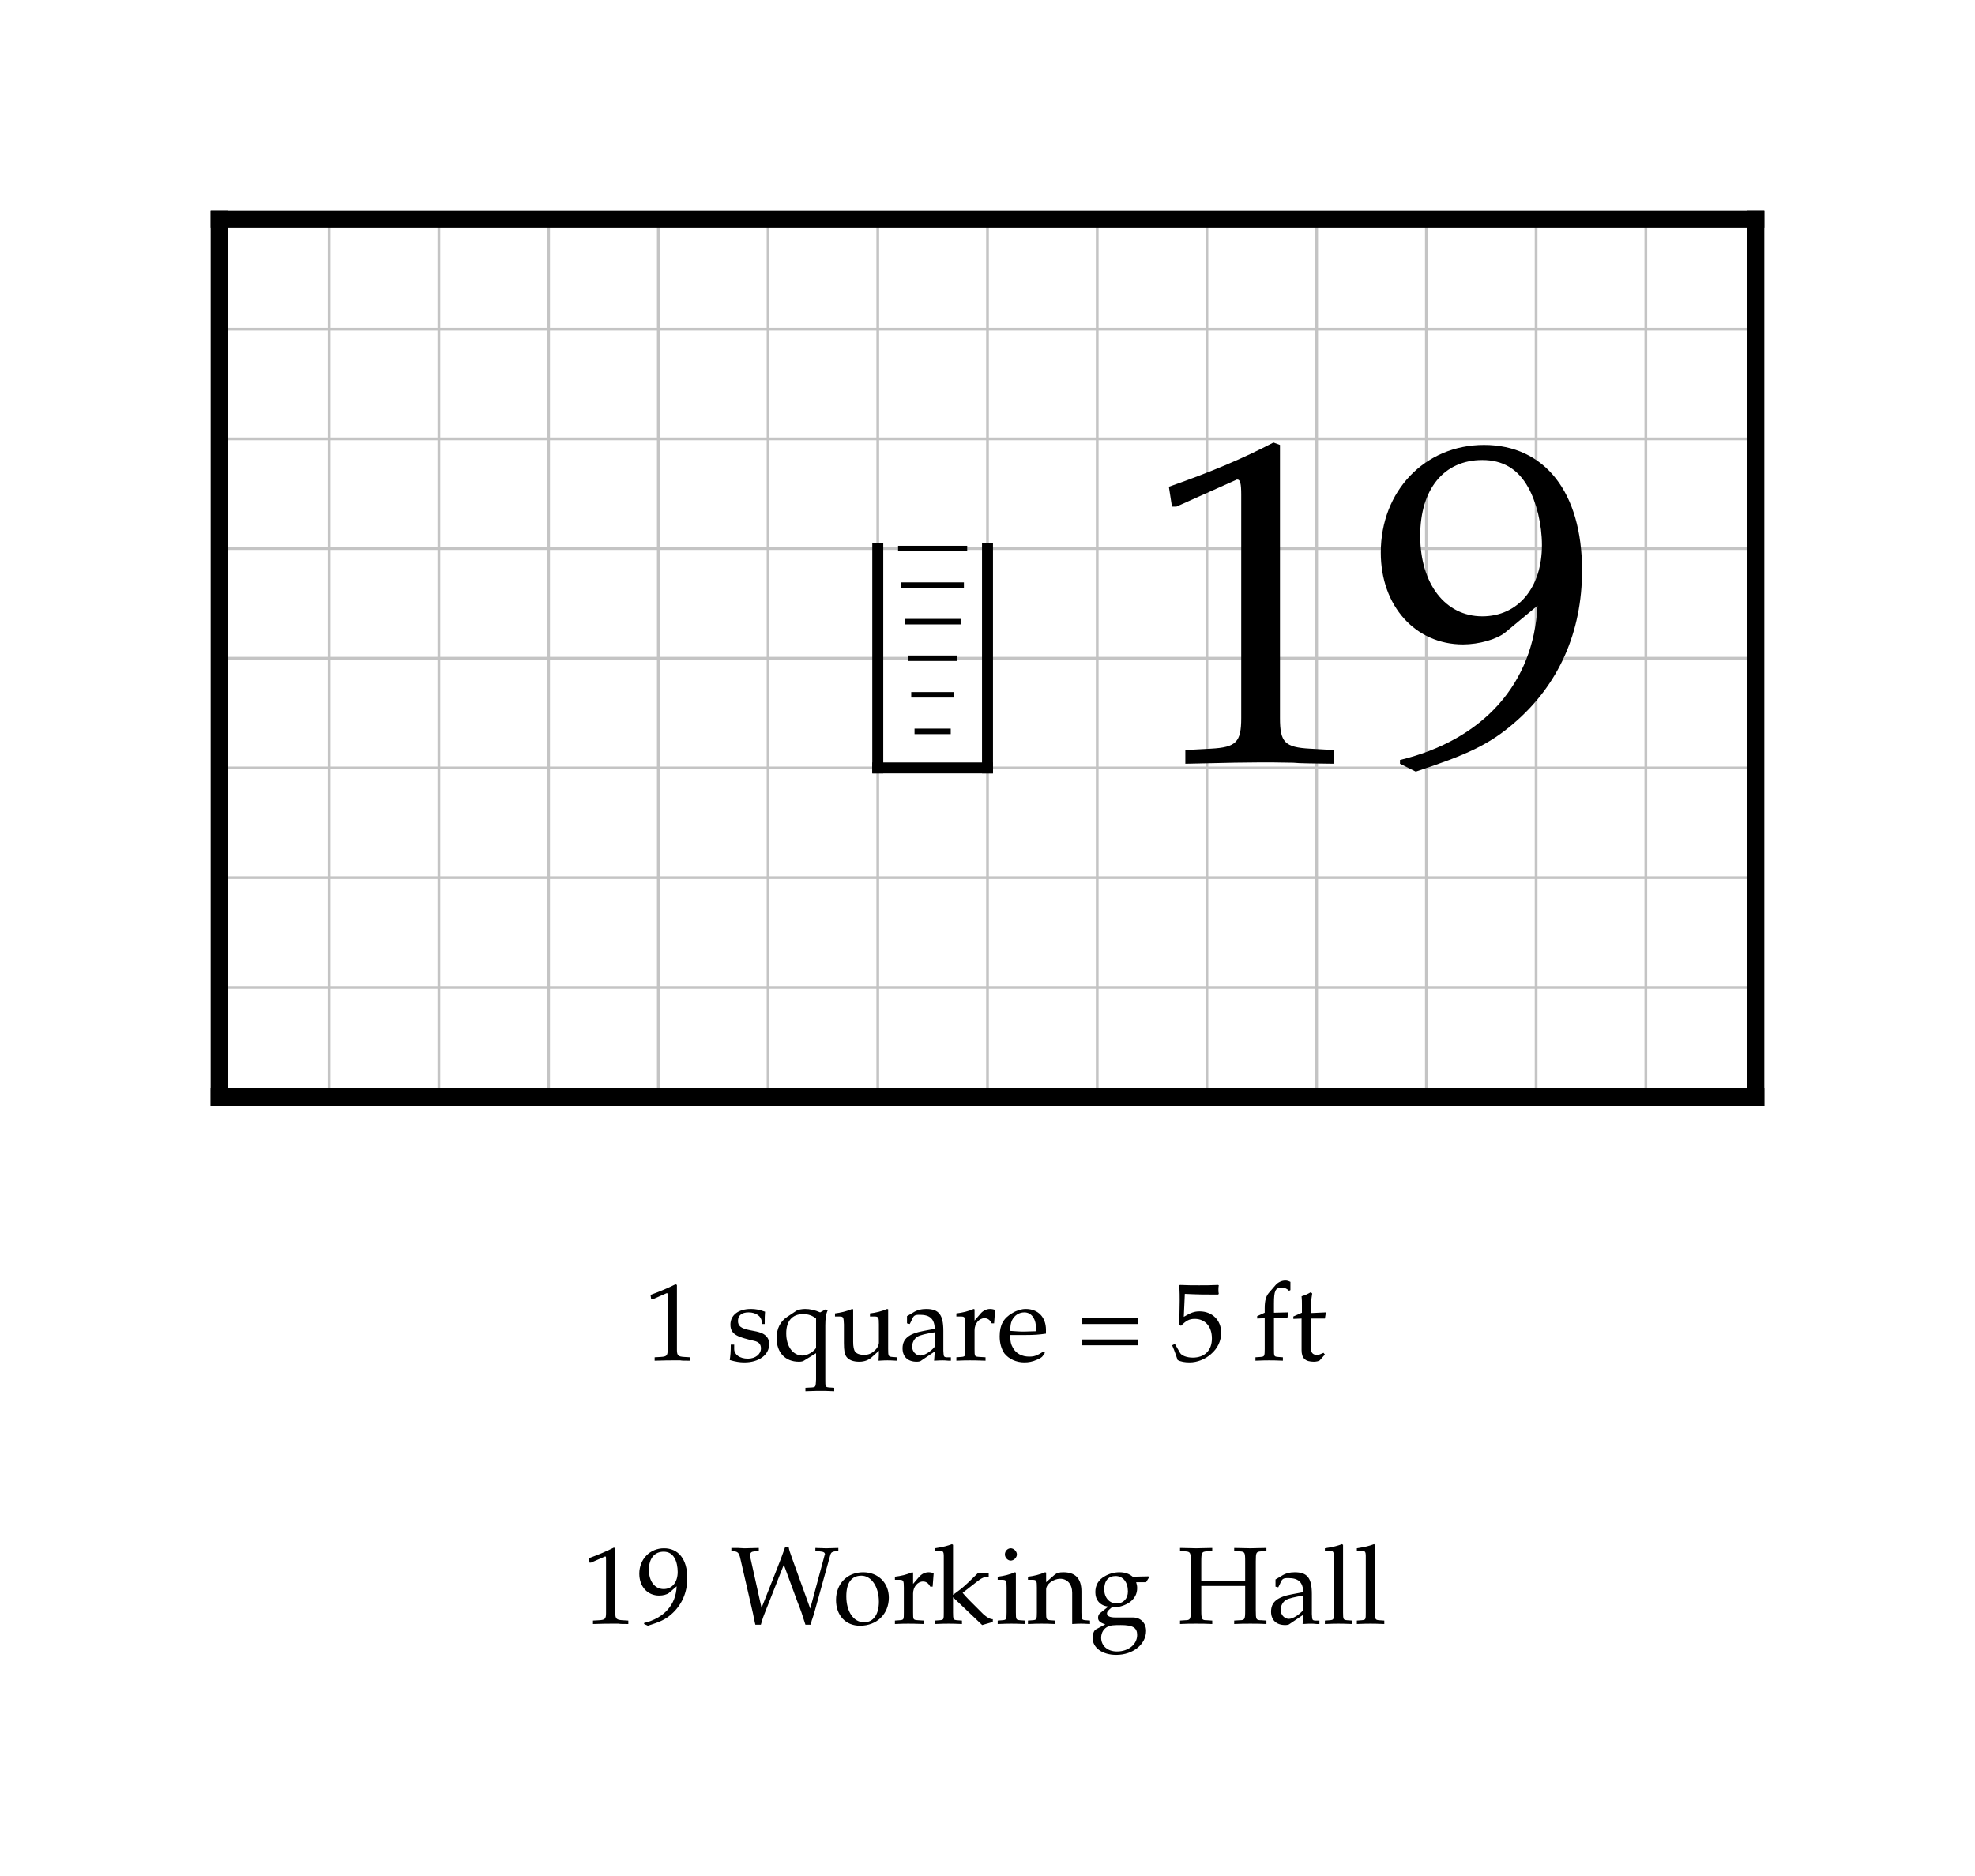
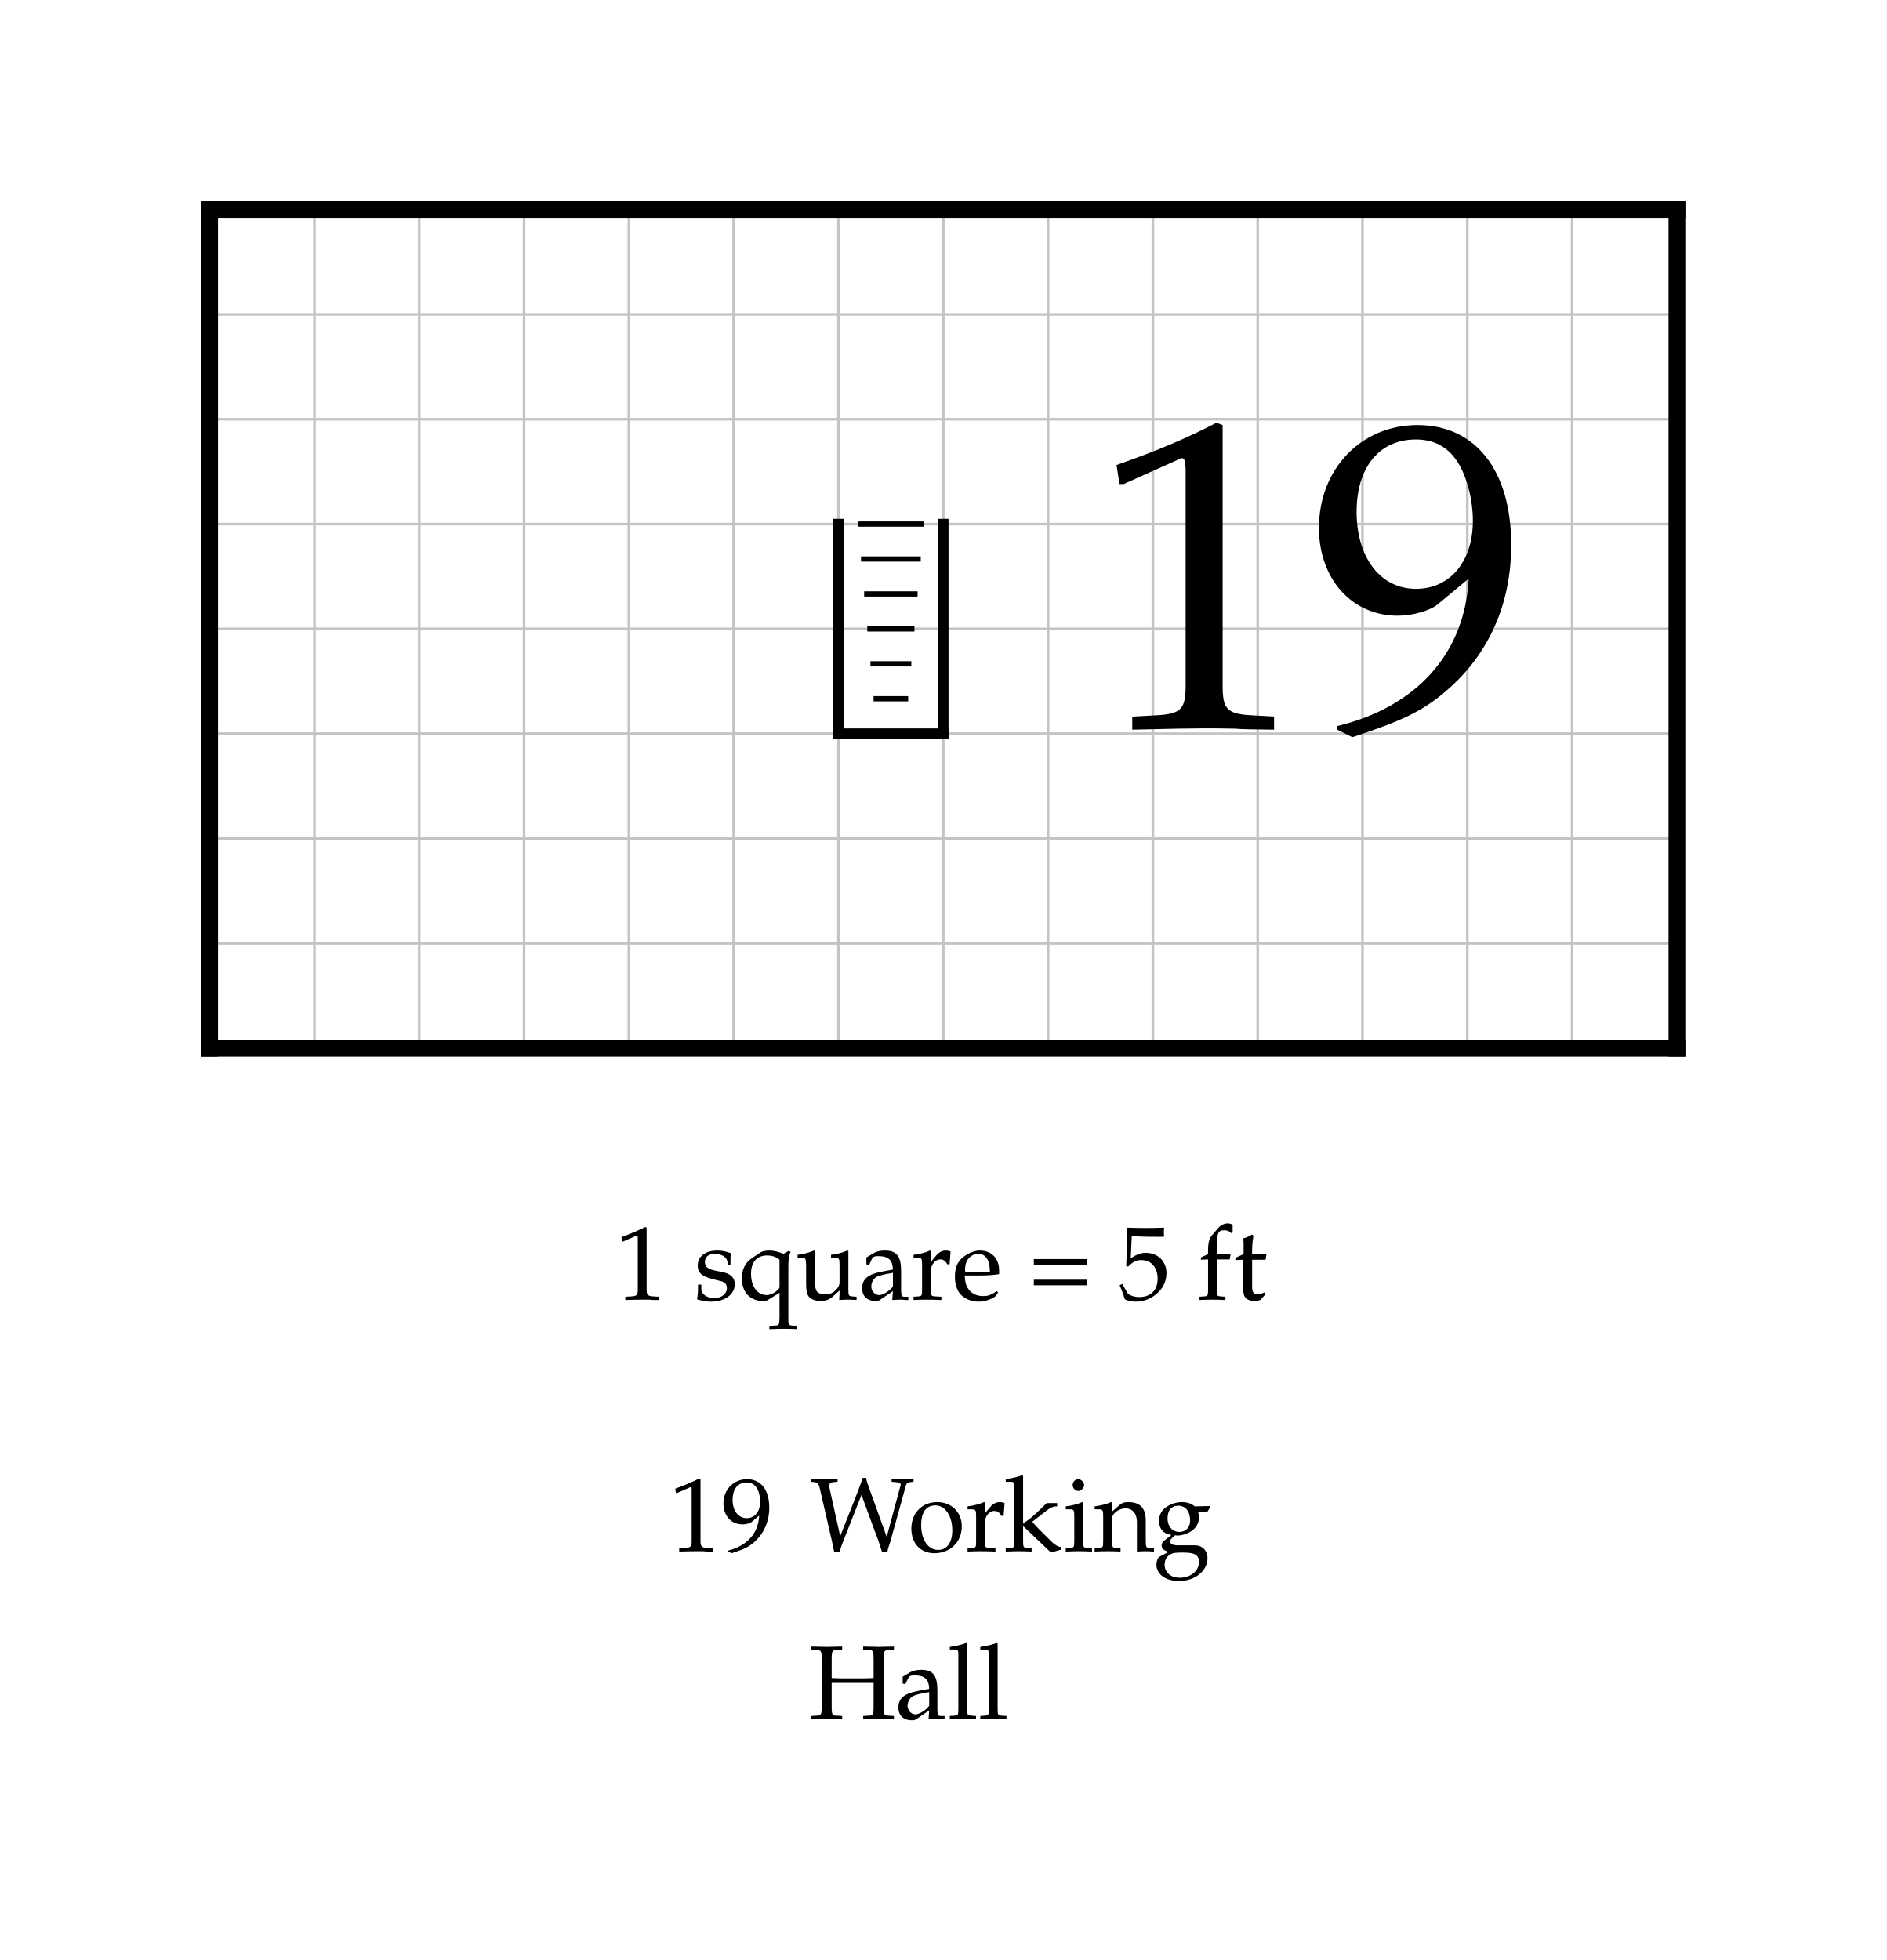
- <svg xmlns="http://www.w3.org/2000/svg" width="900" height="855" viewBox="-10 -10 90 85.5" font-family="Palatino, Georgia, Times New Roman, serif" font-weight="400" fill="black">
-   <rect x="-10" y="-10" width="90" height="85.5" fill="white" />
+ <svg xmlns="http://www.w3.org/2000/svg" width="900" height="935" viewBox="-10 -10 90 93.5" font-family="Palatino, Georgia, Times New Roman, serif" font-weight="400" fill="black">
+   <rect x="-10" y="-10" width="90" height="93.5" fill="white" />
  <defs>
    <clipPath id="plan-grid">
      <path d="M0 0h70v40h-70z" />
    </clipPath>
  </defs>
  <g class="grid" clip-path="url(#plan-grid)" stroke="#c4c4c4" stroke-width="0.125">
    <line x1="0" y1="0" x2="0" y2="40" />
    <line x1="5" y1="0" x2="5" y2="40" />
    <line x1="10" y1="0" x2="10" y2="40" />
    <line x1="15" y1="0" x2="15" y2="40" />
    <line x1="20" y1="0" x2="20" y2="40" />
    <line x1="25" y1="0" x2="25" y2="40" />
    <line x1="30" y1="0" x2="30" y2="40" />
    <line x1="35" y1="0" x2="35" y2="40" />
    <line x1="40" y1="0" x2="40" y2="40" />
    <line x1="45" y1="0" x2="45" y2="40" />
    <line x1="50" y1="0" x2="50" y2="40" />
    <line x1="55" y1="0" x2="55" y2="40" />
    <line x1="60" y1="0" x2="60" y2="40" />
    <line x1="65" y1="0" x2="65" y2="40" />
    <line x1="70" y1="0" x2="70" y2="40" />
    <line x1="0" y1="0" x2="70" y2="0" />
    <line x1="0" y1="5" x2="70" y2="5" />
    <line x1="0" y1="10" x2="70" y2="10" />
    <line x1="0" y1="15" x2="70" y2="15" />
    <line x1="0" y1="20" x2="70" y2="20" />
    <line x1="0" y1="25" x2="70" y2="25" />
    <line x1="0" y1="30" x2="70" y2="30" />
    <line x1="0" y1="35" x2="70" y2="35" />
    <line x1="0" y1="40" x2="70" y2="40" />
  </g>
  <line class="wall exterior" x1="0" y1="0" x2="0" y2="40" stroke="black" stroke-width="0.8" stroke-linecap="square" />
  <line class="wall exterior" x1="0" y1="0" x2="70" y2="0" stroke="black" stroke-width="0.8" stroke-linecap="square" />
  <line class="wall exterior" x1="0" y1="40" x2="70" y2="40" stroke="black" stroke-width="0.8" stroke-linecap="square" />
  <line class="wall exterior" x1="70" y1="0" x2="70" y2="40" stroke="black" stroke-width="0.8" stroke-linecap="square" />
  <text data-room="work-hall" x="52.5" y="20" text-anchor="middle" dominant-baseline="central" font-size="21">19</text>
  <g class="stairs" data-room="work-hall">
    <line x1="30" y1="25" x2="35" y2="25" stroke="black" stroke-width="0.5" stroke-linecap="square" />
    <line x1="30" y1="15" x2="30" y2="25" stroke="black" stroke-width="0.5" stroke-linecap="square" />
    <line x1="35" y1="15" x2="35" y2="25" stroke="black" stroke-width="0.5" stroke-linecap="square" />
    <line x1="30.925" y1="15" x2="34.075" y2="15" stroke="black" stroke-width="0.25" />
    <line x1="31.075" y1="16.667" x2="33.925" y2="16.667" stroke="black" stroke-width="0.25" />
    <line x1="31.225" y1="18.333" x2="33.775" y2="18.333" stroke="black" stroke-width="0.25" />
    <line x1="31.375" y1="20" x2="33.625" y2="20" stroke="black" stroke-width="0.25" />
    <line x1="31.525" y1="21.667" x2="33.475" y2="21.667" stroke="black" stroke-width="0.25" />
    <line x1="31.675" y1="23.333" x2="33.325" y2="23.333" stroke="black" stroke-width="0.25" />
  </g>
  <g class="scale" font-size="5">
    <text x="19.348" y="52">1 square = 5 ft</text>
  </g>
  <g class="key" font-size="5">
-     <text x="16.54" y="64">19</text>
-     <text x="23.283" y="64">Working Hall</text>
+     <text x="21.919" y="64">19</text>
+     <text x="28.662" y="64">Working</text>
+     <text x="28.598" y="72">Hall</text>
  </g>
</svg>
